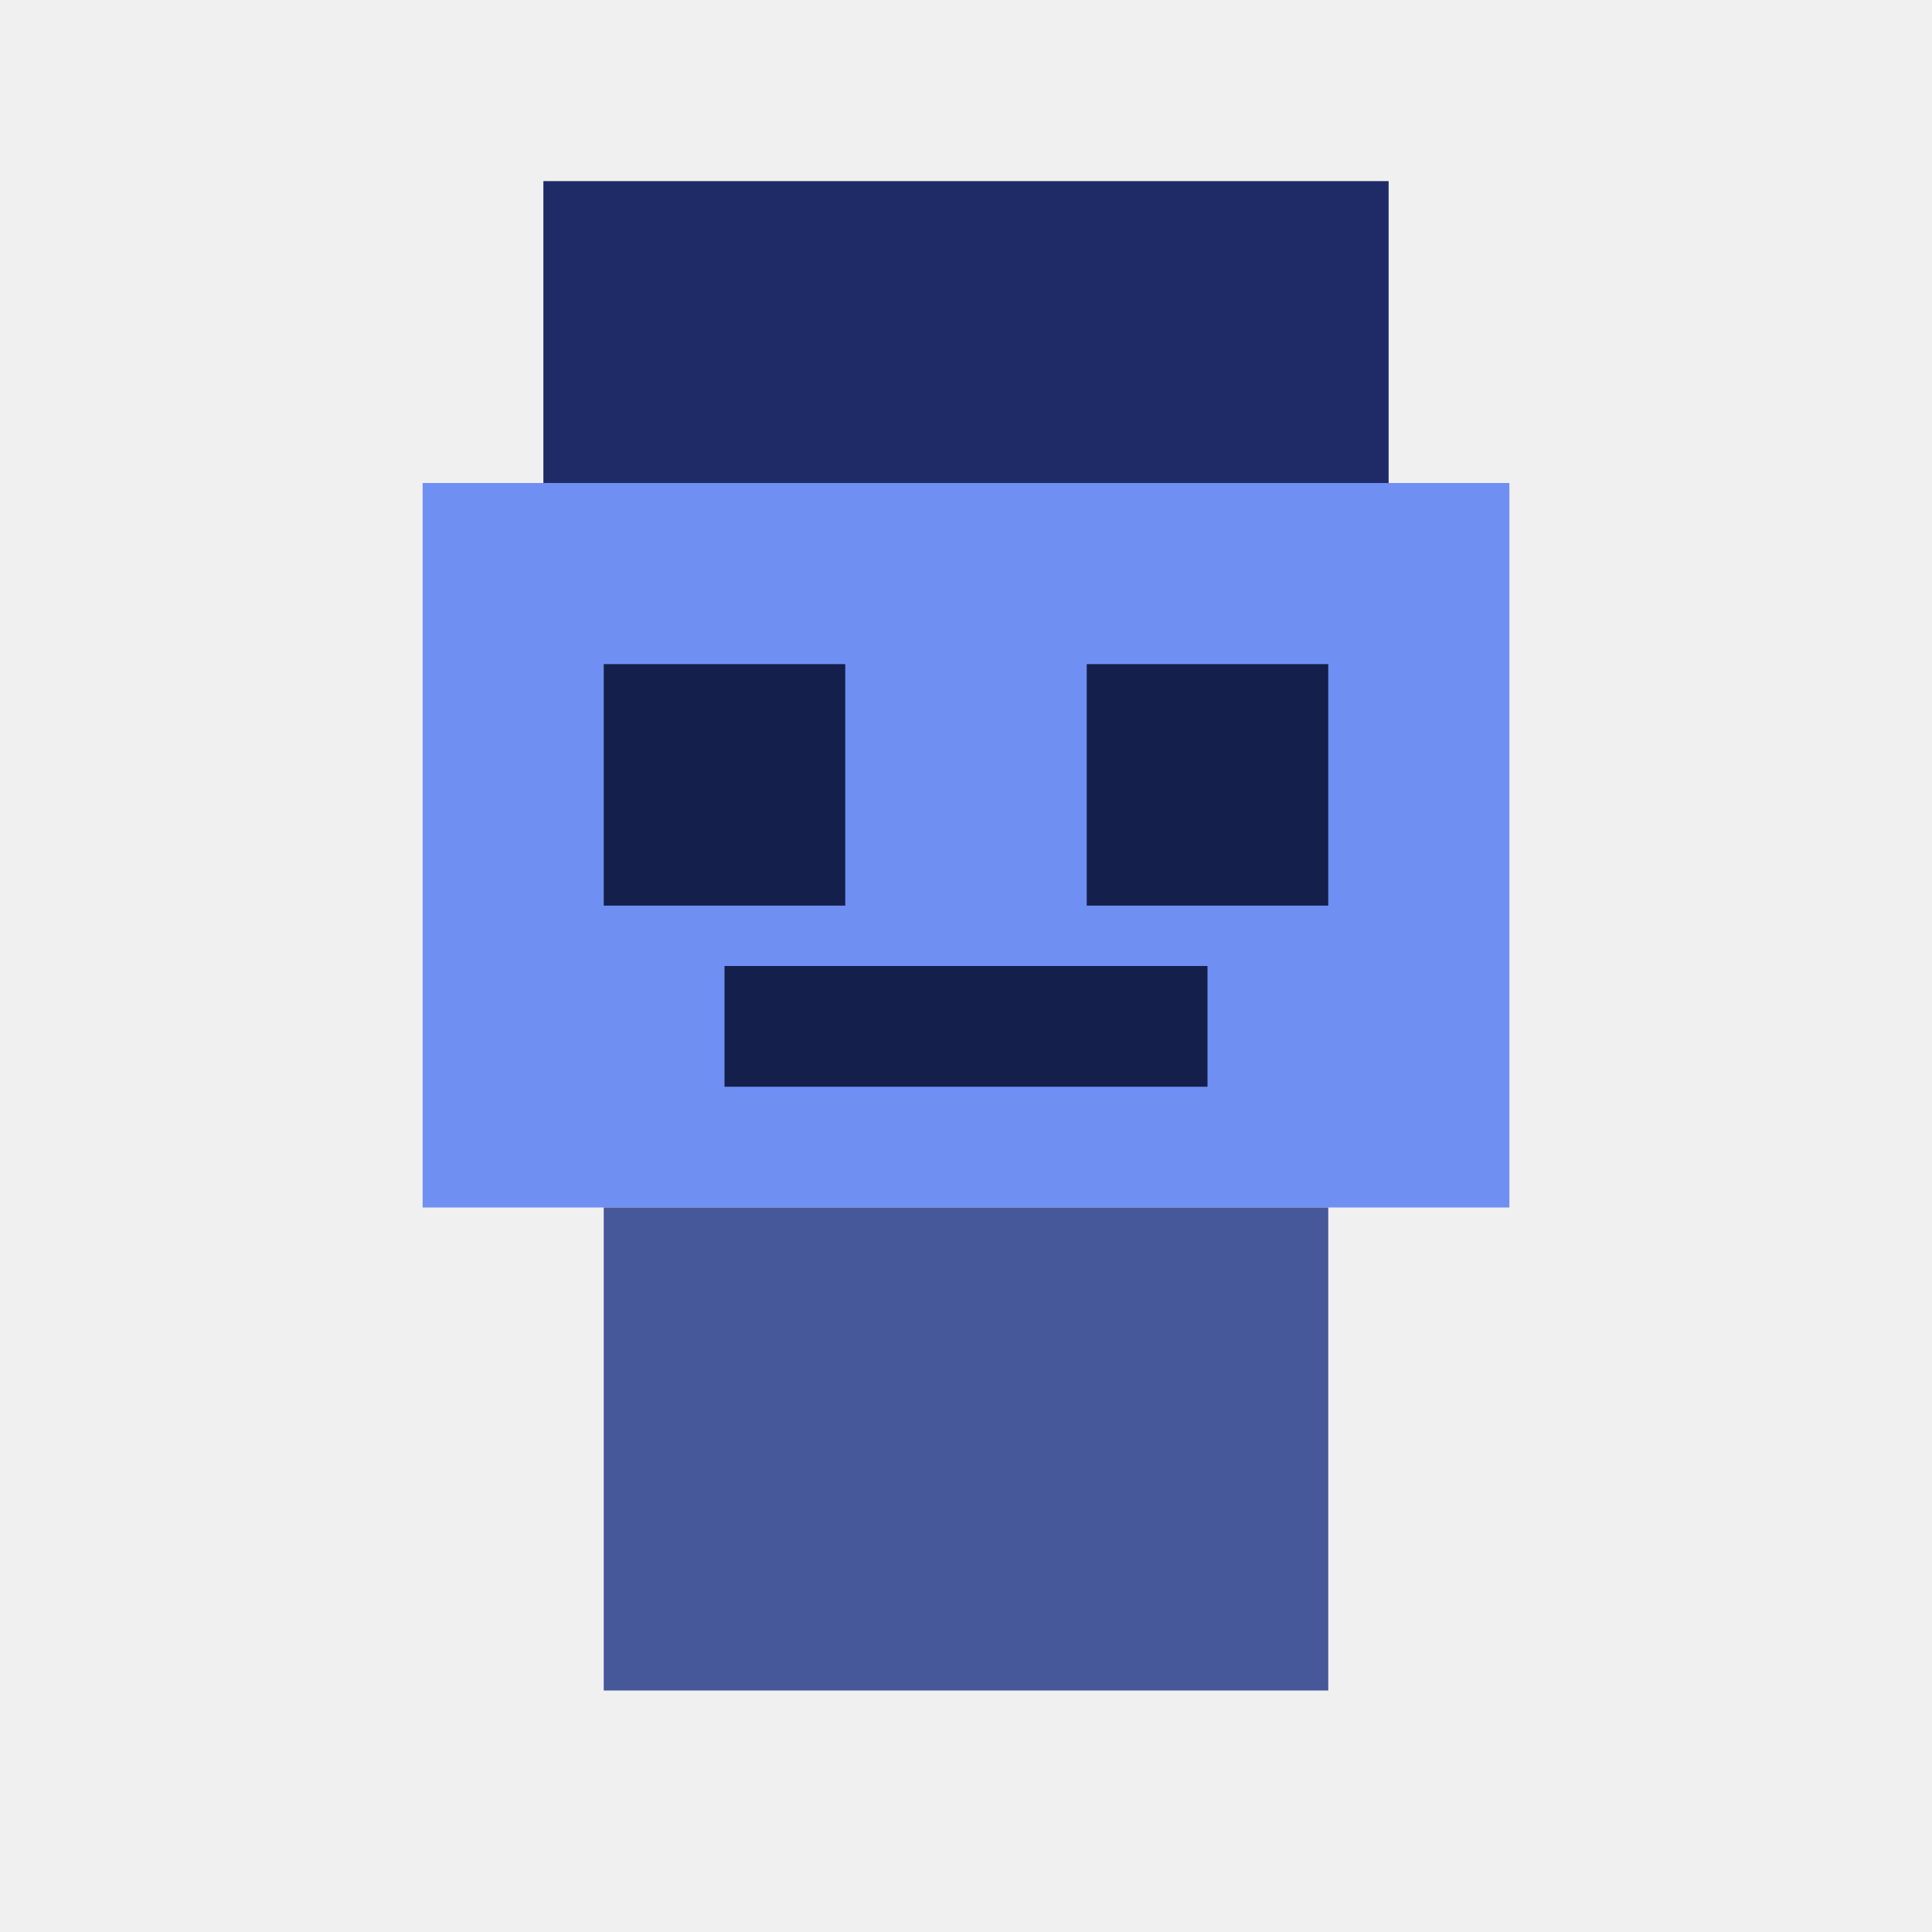
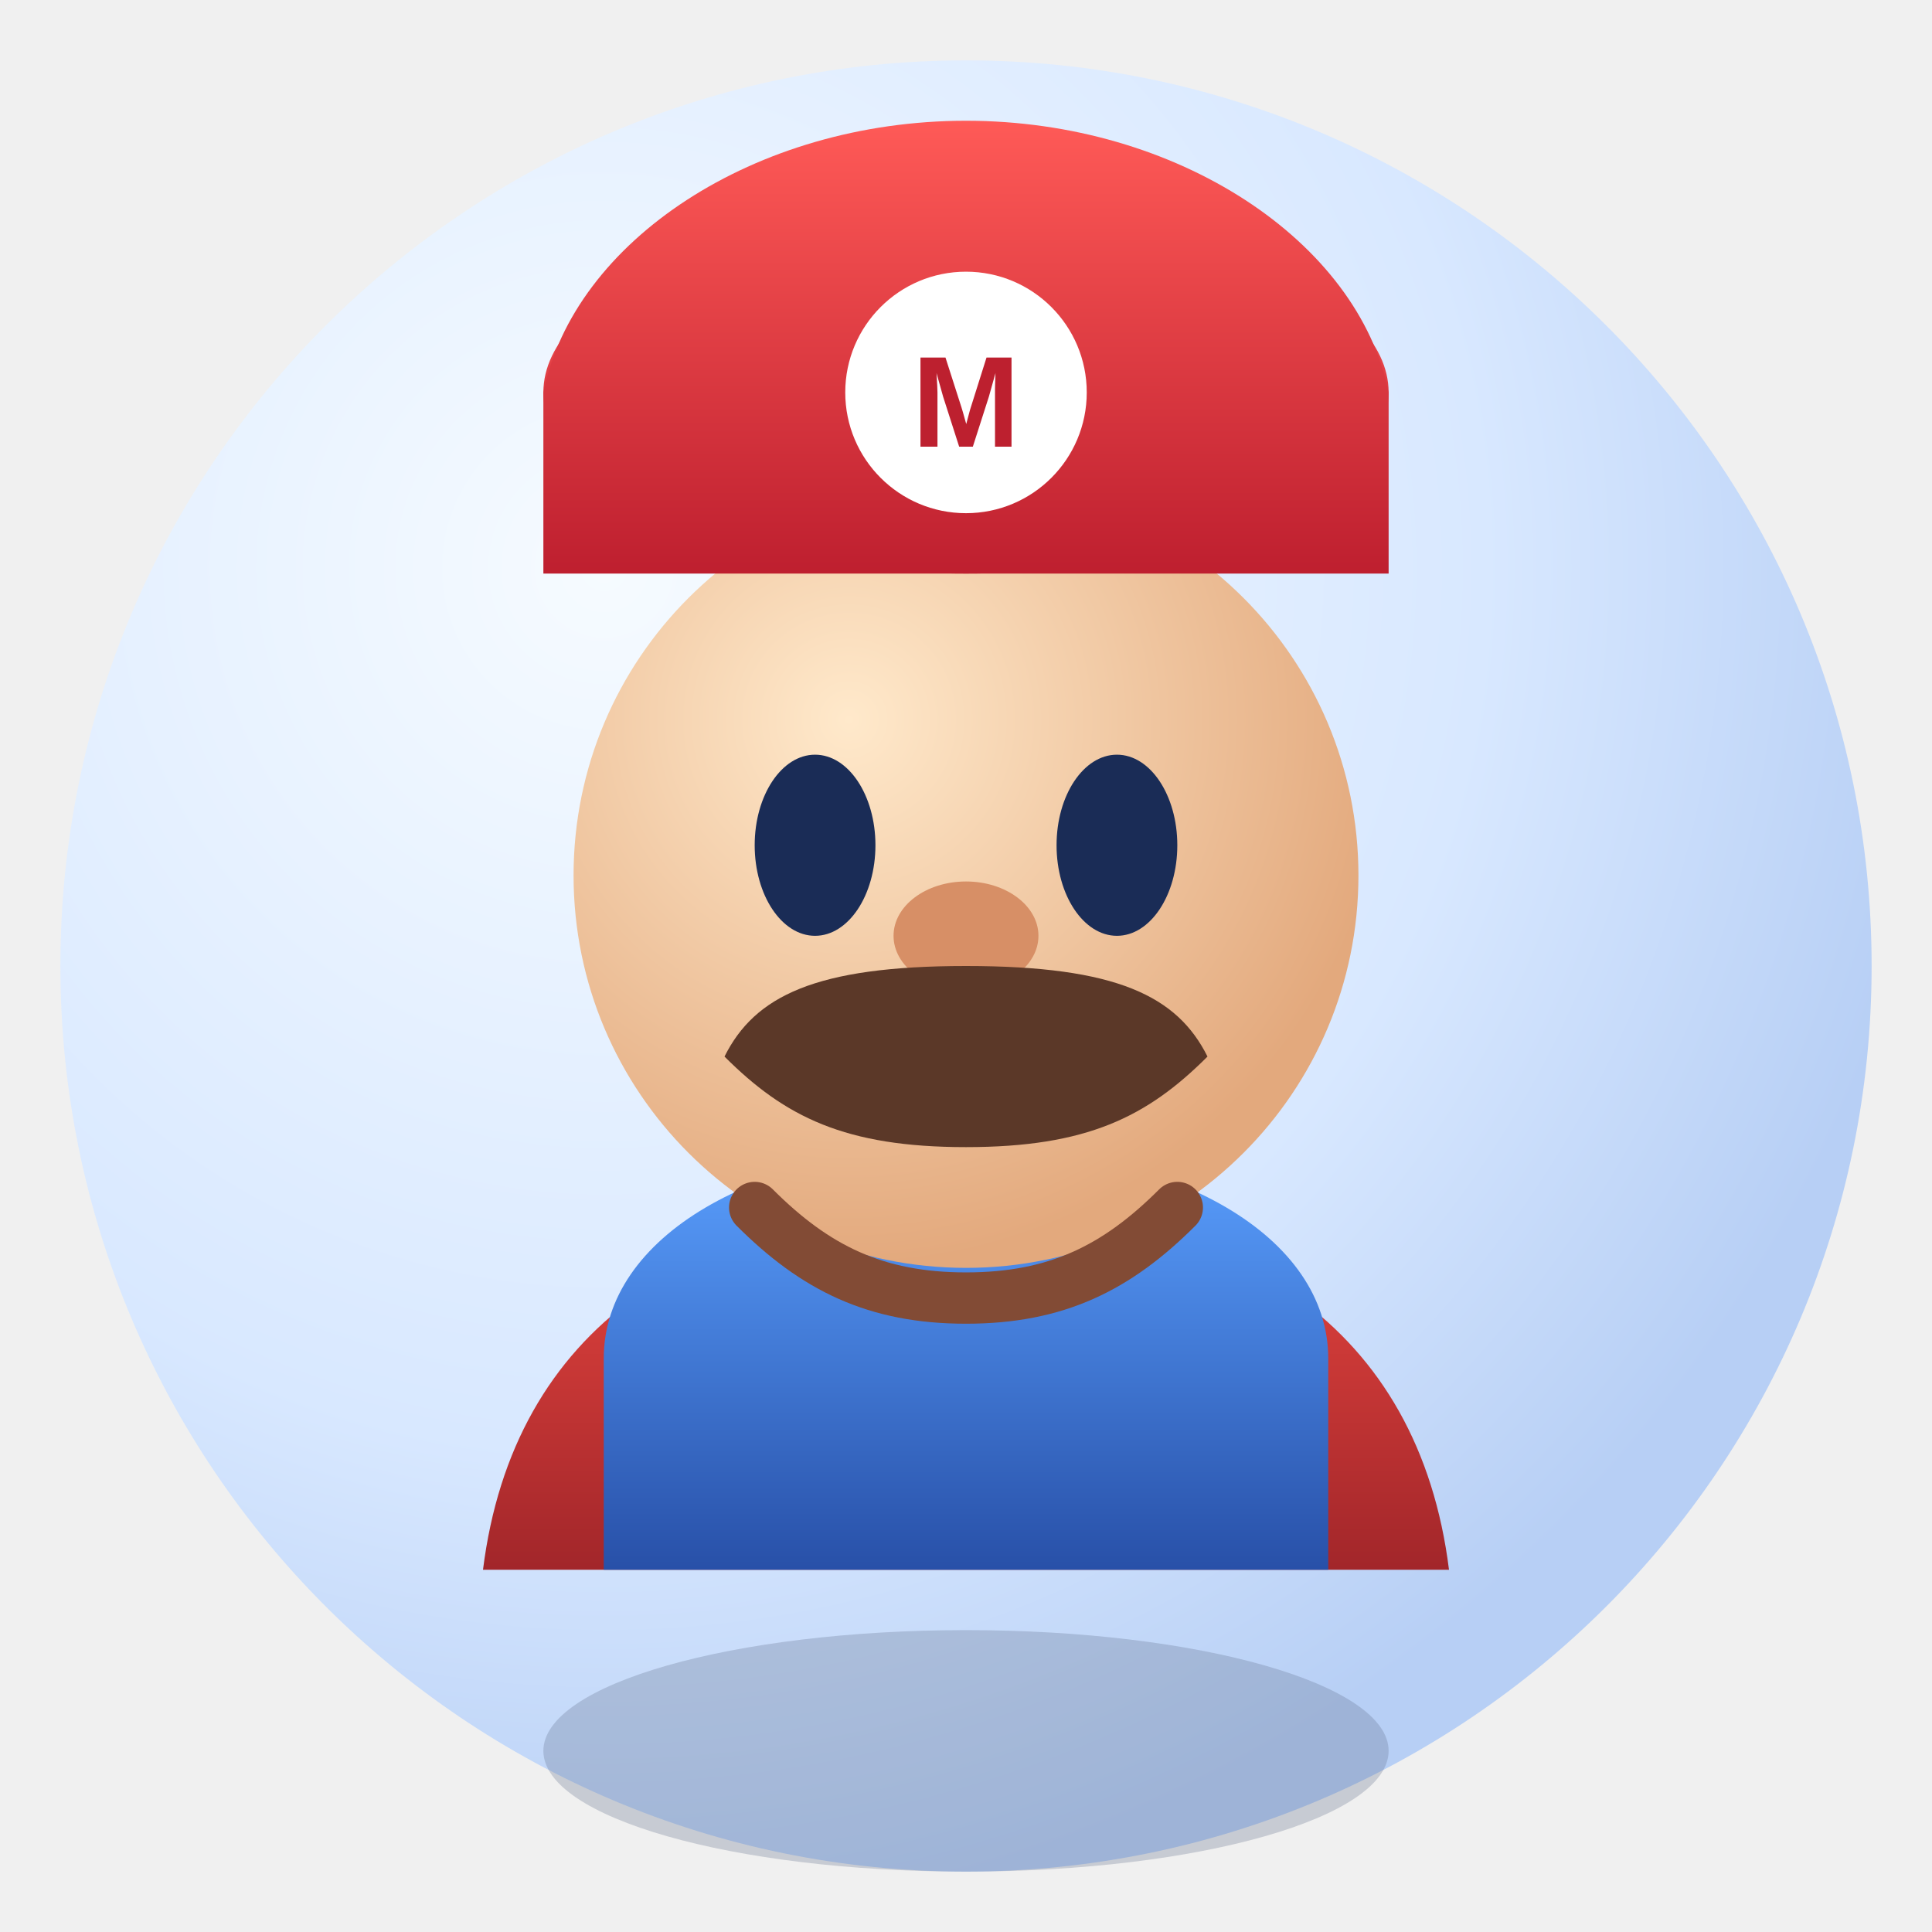
<svg xmlns="http://www.w3.org/2000/svg" width="64" height="64" viewBox="0 0 64 64">
-   <rect x="18" y="6" width="28" height="10" fill="#1f2b66" />
-   <rect x="14" y="16" width="36" height="24" fill="#6f8ff3" />
-   <rect x="20" y="22" width="8" height="8" fill="#14204b" />
-   <rect x="36" y="22" width="8" height="8" fill="#14204b" />
-   <rect x="24" y="32" width="16" height="4" fill="#14204b" />
-   <rect x="20" y="40" width="24" height="16" fill="#46589a" />
+   <defs>
+     <radialGradient id="bg" cx="30%" cy="28%" r="75%">
+       <stop offset="0%" stop-color="#f6fbff" />
+       <stop offset="65%" stop-color="#d8e8ff" />
+       <stop offset="100%" stop-color="#b7cff5" />
+     </radialGradient>
+     <linearGradient id="cap" x1="0" y1="0" x2="0" y2="1">
+       <stop offset="0%" stop-color="#ff5a57" />
+       <stop offset="100%" stop-color="#be1f2f" />
+     </linearGradient>
+     <radialGradient id="skin" cx="35%" cy="30%" r="70%">
+       <stop offset="0%" stop-color="#ffe9cb" />
+       <stop offset="100%" stop-color="#e3a97d" />
+     </radialGradient>
+     <linearGradient id="shirt" x1="0" y1="0" x2="0" y2="1">
+       <stop offset="0%" stop-color="#e6453f" />
+       <stop offset="100%" stop-color="#a2262a" />
+     </linearGradient>
+     <linearGradient id="overall" x1="0" y1="0" x2="0" y2="1">
+       <stop offset="0%" stop-color="#5aa0ff" />
+       <stop offset="100%" stop-color="#2850a8" />
+     </linearGradient>
+   </defs>
+   <circle cx="32" cy="32" r="30" fill="url(#bg)" />
+   <ellipse cx="32" cy="58" rx="14" ry="4" fill="#5f6b87" opacity="0.28" />
+   <path d="M16 52c1-8 7-12 16-12s15 4 16 12" fill="url(#shirt)" />
+   <path d="M20 52v-7c0-4 5-7 12-7s12 3 12 7v7z" fill="url(#overall)" />
+   <circle cx="32" cy="29" r="13" fill="url(#skin)" />
+   <ellipse cx="32" cy="13" rx="14" ry="6" fill="url(#cap)" />
+   <path d="M18 13c1-5 7-9 14-9s13 4 14 9v6H18z" fill="url(#cap)" />
+   <circle cx="32" cy="13" r="4" fill="#fff" />
+   <text x="32" y="14.8" font-size="4.3" text-anchor="middle" font-family="Arial" fill="#bd202f" font-weight="700">M</text>
+   <ellipse cx="27" cy="28" rx="2" ry="3" fill="#1a2c56" />
+   <ellipse cx="37" cy="28" rx="2" ry="3" fill="#1a2c56" />
+   <ellipse cx="32" cy="31" rx="2.4" ry="1.8" fill="#d78f66" />
+   <path d="M24 35c1-2 3-3 8-3s7 1 8 3c-2 2-4 3-8 3s-6-1-8-3z" fill="#5b3828" />
+   <path d="M25 40c2 2 4 3 7 3s5-1 7-3" fill="none" stroke="#824b35" stroke-width="1.7" stroke-linecap="round" />
</svg>
